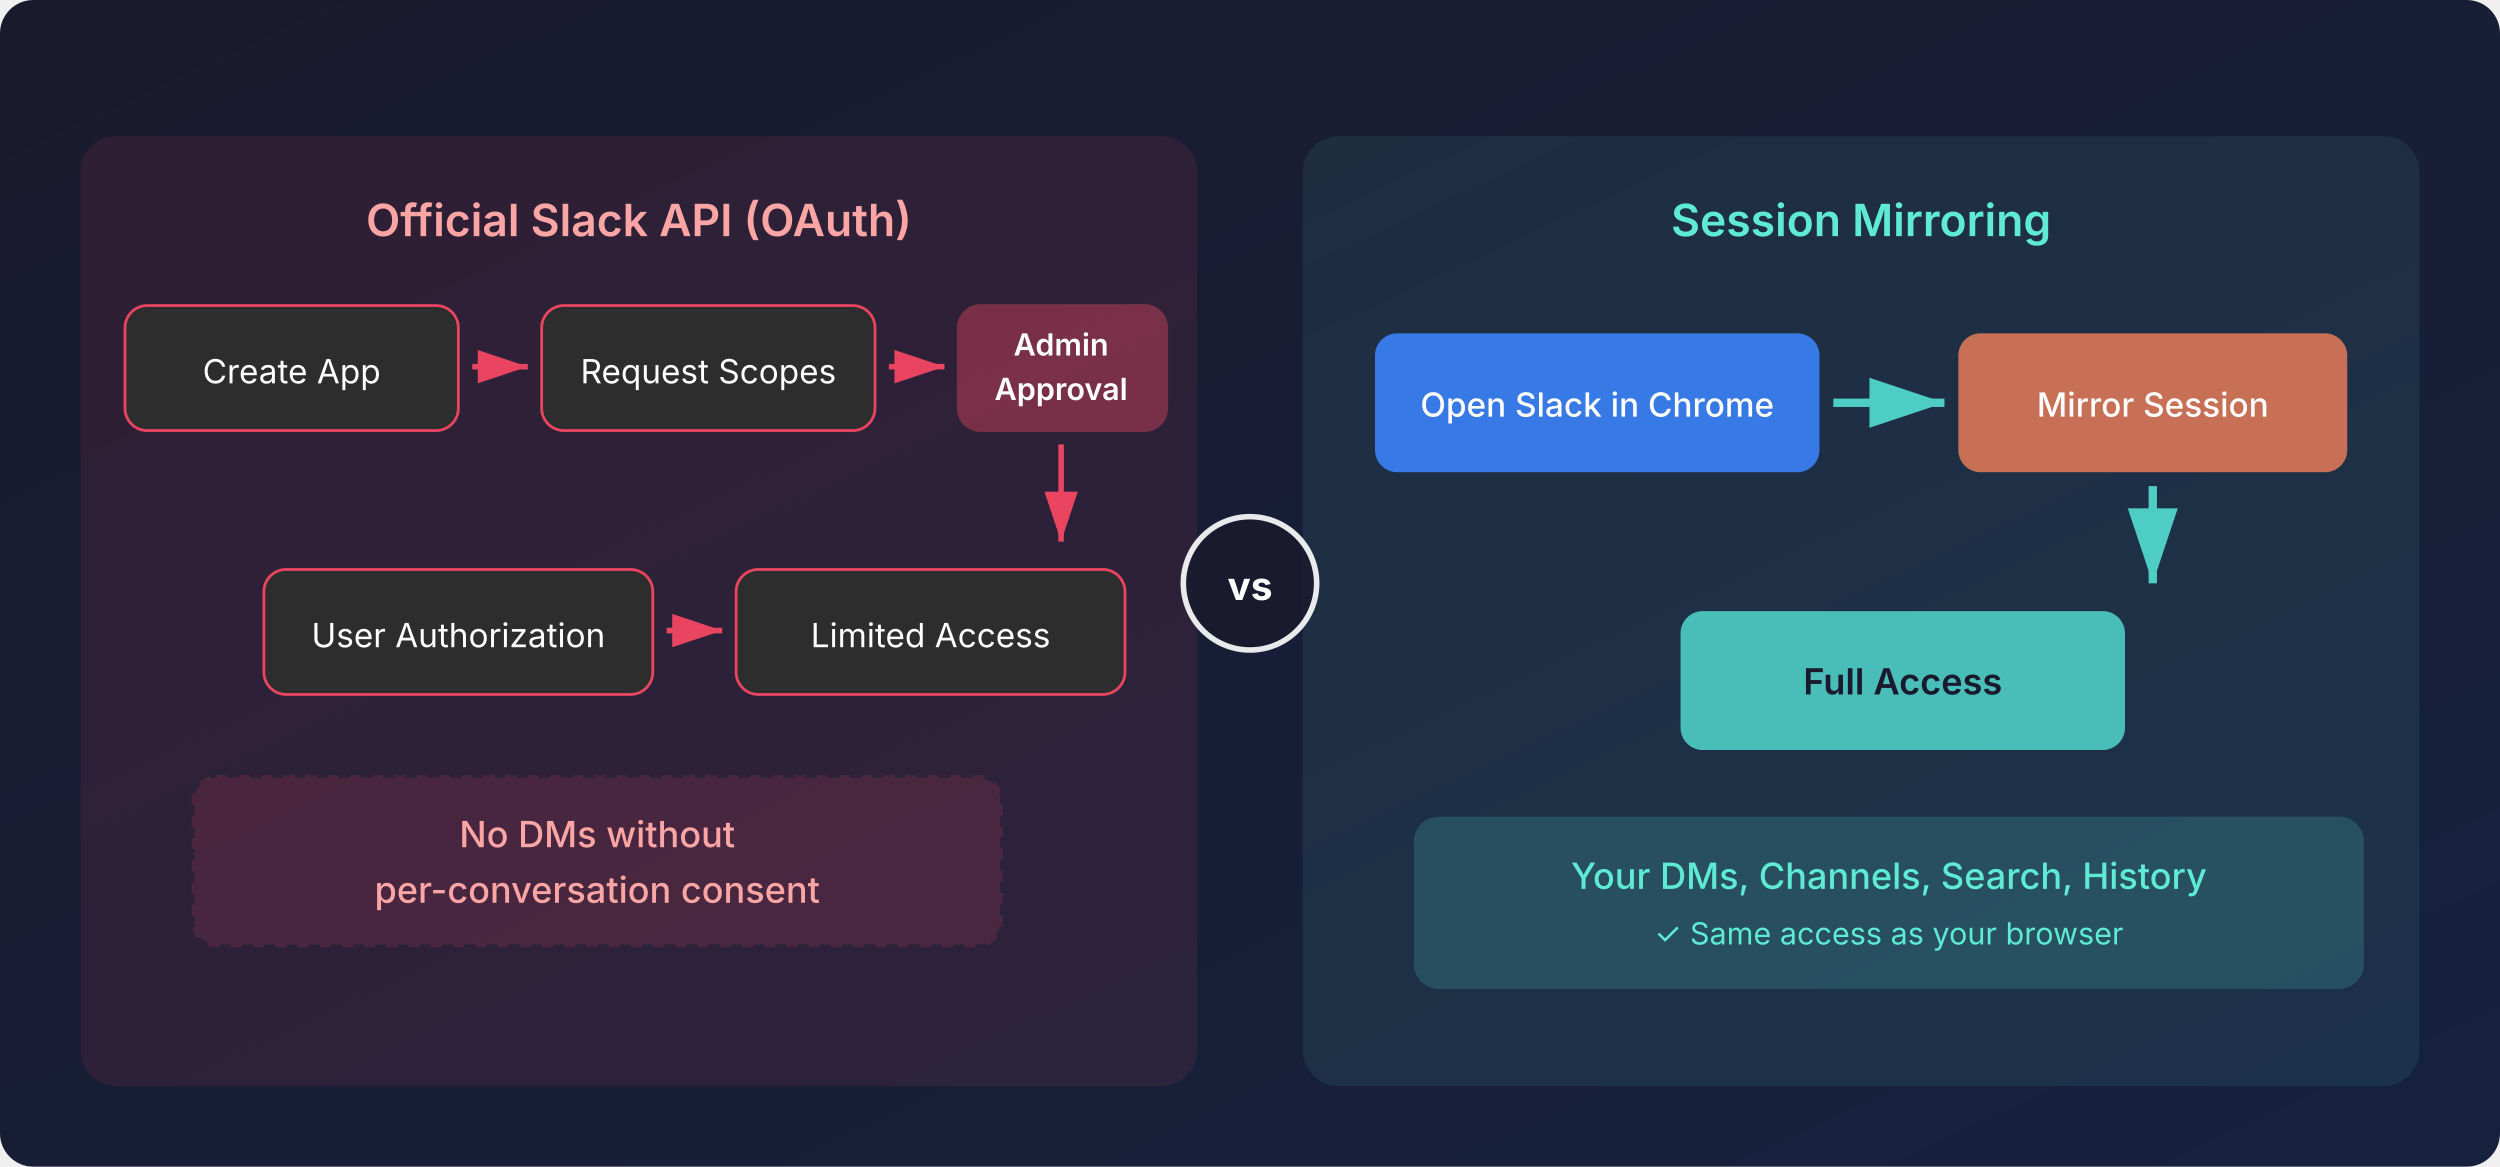
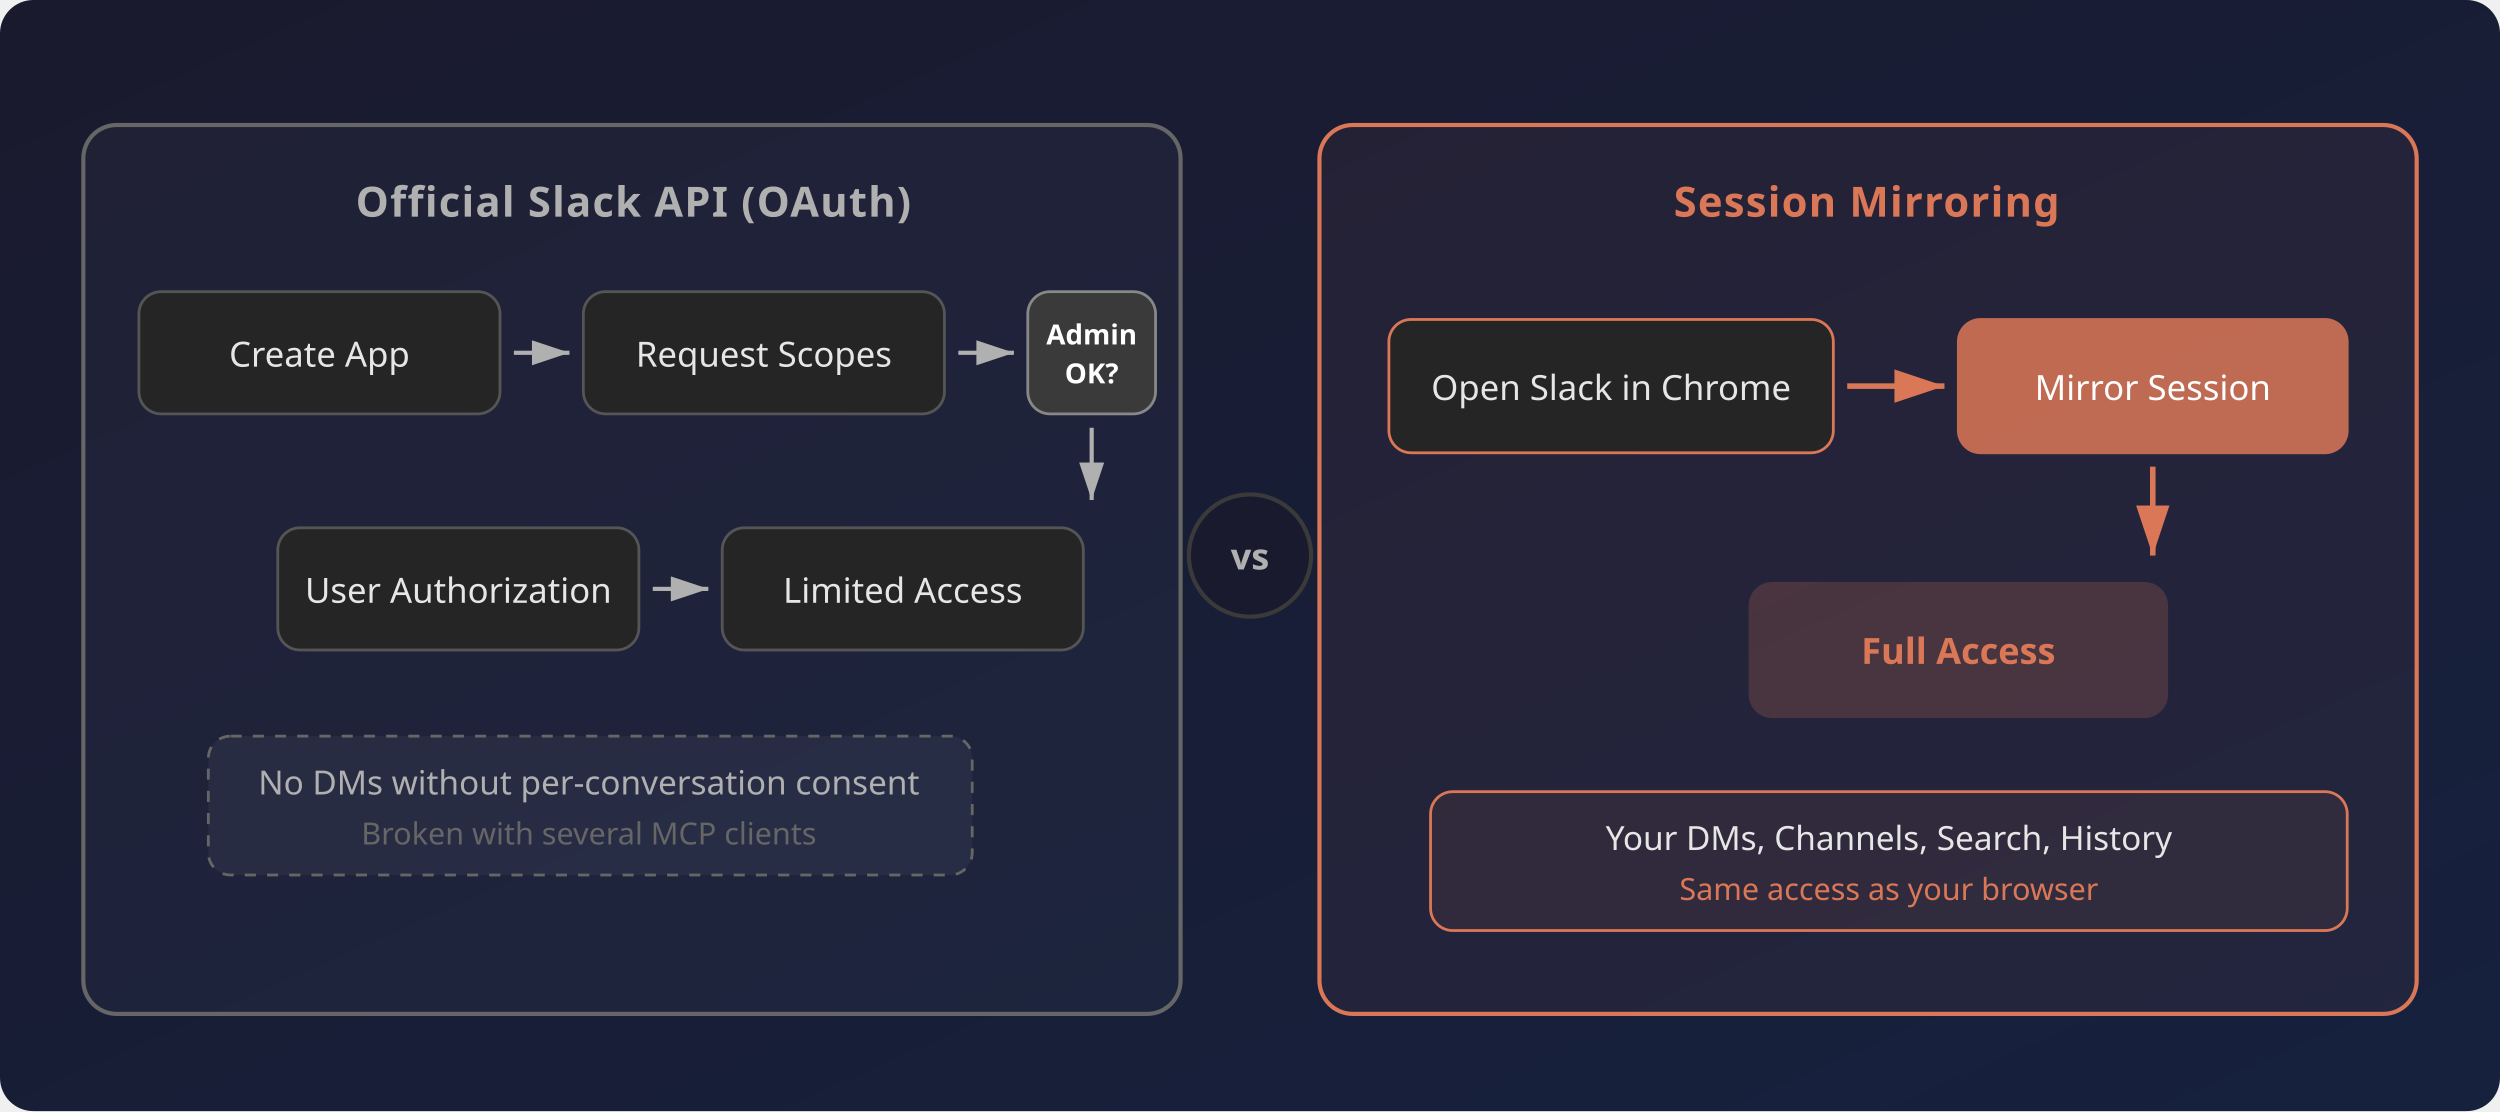
- <svg xmlns="http://www.w3.org/2000/svg" viewBox="0 0 900 420">
+ <svg xmlns="http://www.w3.org/2000/svg" viewBox="0 0 900 400">
  <defs>
    <linearGradient id="bgGrad2" x1="0%" y1="0%" x2="100%" y2="100%">
      <stop offset="0%" style="stop-color:#1a1a2e" />
      <stop offset="100%" style="stop-color:#16213e" />
    </linearGradient>
-     <marker id="arrowRed2" markerWidth="10" markerHeight="10" refX="9" refY="3" orient="auto">
-       <path d="M0,0 L0,6 L9,3 z" fill="#e94560" />
+     <marker id="arrowMuted" markerWidth="10" markerHeight="10" refX="9" refY="3" orient="auto">
+       <path d="M0,0 L0,6 L9,3 z" fill="#b0b0b0" />
    </marker>
-     <marker id="arrowTeal2" markerWidth="10" markerHeight="10" refX="9" refY="3" orient="auto">
-       <path d="M0,0 L0,6 L9,3 z" fill="#4ecdc4" />
+     <marker id="arrowOrange" markerWidth="10" markerHeight="10" refX="9" refY="3" orient="auto">
+       <path d="M0,0 L0,6 L9,3 z" fill="#da7756" />
    </marker>
  </defs>
-   <rect width="900" height="420" fill="url(#bgGrad2)" rx="12" />
-   <rect x="30" y="50" width="400" height="340" rx="12" fill="#e94560" opacity="0.1" stroke="#e94560" stroke-width="2" />
-   <text x="230" y="85" text-anchor="middle" fill="#fca5a5" font-family="system-ui, -apple-system, sans-serif" font-size="16" font-weight="600">Official Slack API (OAuth)</text>
-   <rect x="45" y="110" width="120" height="45" rx="8" fill="#2d2d2d" stroke="#e94560" stroke-width="1" />
-   <text x="105" y="138" text-anchor="middle" fill="#ffffff" font-family="system-ui, -apple-system, sans-serif" font-size="12">Create App</text>
-   <path d="M 170 132 L 190 132" stroke="#e94560" stroke-width="2" marker-end="url(#arrowRed2)" />
-   <rect x="195" y="110" width="120" height="45" rx="8" fill="#2d2d2d" stroke="#e94560" stroke-width="1" />
-   <text x="255" y="138" text-anchor="middle" fill="#ffffff" font-family="system-ui, -apple-system, sans-serif" font-size="12">Request Scopes</text>
-   <path d="M 320 132 L 340 132" stroke="#e94560" stroke-width="2" marker-end="url(#arrowRed2)" />
-   <rect x="345" y="110" width="75" height="45" rx="8" fill="#e94560" opacity="0.4" stroke="#e94560" stroke-width="1" />
-   <text x="382" y="128" text-anchor="middle" fill="#ffffff" font-family="system-ui, -apple-system, sans-serif" font-size="11" font-weight="600">Admin</text>
-   <text x="382" y="144" text-anchor="middle" fill="#ffffff" font-family="system-ui, -apple-system, sans-serif" font-size="11" font-weight="600">Approval</text>
-   <path d="M 382 160 L 382 195" stroke="#e94560" stroke-width="2" marker-end="url(#arrowRed2)" />
-   <rect x="95" y="205" width="140" height="45" rx="8" fill="#2d2d2d" stroke="#e94560" stroke-width="1" />
-   <text x="165" y="233" text-anchor="middle" fill="#ffffff" font-family="system-ui, -apple-system, sans-serif" font-size="12">User Authorization</text>
-   <path d="M 240 227 L 260 227" stroke="#e94560" stroke-width="2" marker-end="url(#arrowRed2)" />
-   <rect x="265" y="205" width="140" height="45" rx="8" fill="#2d2d2d" stroke="#e94560" stroke-width="1" />
-   <text x="335" y="233" text-anchor="middle" fill="#ffffff" font-family="system-ui, -apple-system, sans-serif" font-size="12">Limited Access</text>
-   <rect x="70" y="280" width="290" height="60" rx="8" fill="#e94560" opacity="0.15" stroke="#e94560" stroke-width="2" stroke-dasharray="4" />
-   <text x="215" y="305" text-anchor="middle" fill="#fca5a5" font-family="system-ui, -apple-system, sans-serif" font-size="13" font-weight="500">No DMs without</text>
-   <text x="215" y="325" text-anchor="middle" fill="#fca5a5" font-family="system-ui, -apple-system, sans-serif" font-size="13" font-weight="500">per-conversation consent</text>
-   <rect x="470" y="50" width="400" height="340" rx="12" fill="#4ecdc4" opacity="0.1" stroke="#4ecdc4" stroke-width="2" />
-   <text x="670" y="85" text-anchor="middle" fill="#5eead4" font-family="system-ui, -apple-system, sans-serif" font-size="16" font-weight="600">Session Mirroring</text>
-   <rect x="495" y="120" width="160" height="50" rx="8" fill="#3b82f6" opacity="0.9" />
-   <text x="575" y="150" text-anchor="middle" fill="#ffffff" font-family="system-ui, -apple-system, sans-serif" font-size="12" font-weight="500">Open Slack in Chrome</text>
-   <path d="M 660 145 L 700 145" stroke="#4ecdc4" stroke-width="3" marker-end="url(#arrowTeal2)" />
-   <rect x="705" y="120" width="140" height="50" rx="8" fill="#da7756" opacity="0.9" />
-   <text x="775" y="150" text-anchor="middle" fill="#ffffff" font-family="system-ui, -apple-system, sans-serif" font-size="12" font-weight="500">Mirror Session</text>
-   <path d="M 775 175 L 775 210" stroke="#4ecdc4" stroke-width="3" marker-end="url(#arrowTeal2)" />
-   <rect x="605" y="220" width="160" height="50" rx="8" fill="#4ecdc4" opacity="0.9" />
-   <text x="685" y="250" text-anchor="middle" fill="#1a1a2e" font-family="system-ui, -apple-system, sans-serif" font-size="13" font-weight="600">Full Access</text>
-   <rect x="510" y="295" width="340" height="60" rx="8" fill="#4ecdc4" opacity="0.2" stroke="#4ecdc4" stroke-width="2" />
-   <text x="680" y="320" text-anchor="middle" fill="#5eead4" font-family="system-ui, -apple-system, sans-serif" font-size="13" font-weight="500">Your DMs, Channels, Search, History</text>
-   <text x="680" y="340" text-anchor="middle" fill="#5eead4" font-family="system-ui, -apple-system, sans-serif" font-size="11">✓ Same access as your browser</text>
-   <circle cx="450" cy="210" r="24" fill="#1a1a2e" stroke="#ffffff" stroke-width="2" opacity="0.9" />
-   <text x="450" y="216" text-anchor="middle" fill="#ffffff" font-family="system-ui, -apple-system, sans-serif" font-size="14" font-weight="700">vs</text>
+   <rect width="900" height="400" fill="url(#bgGrad2)" rx="12" />
+   <rect x="30" y="45" width="395" height="320" rx="12" fill="rgba(255,255,255,0.03)" stroke="#666666" stroke-width="1.5" />
+   <text x="228" y="78" text-anchor="middle" fill="#b0b0b0" font-family="'Space Grotesk', 'Segoe UI', sans-serif" font-size="15" font-weight="600" letter-spacing="0.03em">Official Slack API (OAuth)</text>
+   <rect x="50" y="105" width="130" height="44" rx="8" fill="#252525" stroke="#555555" stroke-width="1" />
+   <text x="115" y="132" text-anchor="middle" fill="#e6e6e6" font-family="'IBM Plex Sans', 'Segoe UI', sans-serif" font-size="12.5">Create App</text>
+   <path d="M 185 127 L 205 127" stroke="#b0b0b0" stroke-width="1.5" marker-end="url(#arrowMuted)" />
+   <rect x="210" y="105" width="130" height="44" rx="8" fill="#252525" stroke="#555555" stroke-width="1" />
+   <text x="275" y="132" text-anchor="middle" fill="#e6e6e6" font-family="'IBM Plex Sans', 'Segoe UI', sans-serif" font-size="12.5">Request Scopes</text>
+   <path d="M 345 127 L 365 127" stroke="#b0b0b0" stroke-width="1.5" marker-end="url(#arrowMuted)" />
+   <rect x="370" y="105" width="46" height="44" rx="8" fill="#3a3a3a" stroke="#888888" stroke-width="1" />
+   <text x="393" y="124" text-anchor="middle" fill="#ffffff" font-family="'IBM Plex Sans', 'Segoe UI', sans-serif" font-size="10" font-weight="600">Admin</text>
+   <text x="393" y="138" text-anchor="middle" fill="#ffffff" font-family="'IBM Plex Sans', 'Segoe UI', sans-serif" font-size="10" font-weight="600">OK?</text>
+   <path d="M 393 154 L 393 180" stroke="#b0b0b0" stroke-width="1.5" marker-end="url(#arrowMuted)" />
+   <rect x="100" y="190" width="130" height="44" rx="8" fill="#252525" stroke="#555555" stroke-width="1" />
+   <text x="165" y="217" text-anchor="middle" fill="#e6e6e6" font-family="'IBM Plex Sans', 'Segoe UI', sans-serif" font-size="12.5">User Authorization</text>
+   <path d="M 235 212 L 255 212" stroke="#b0b0b0" stroke-width="1.5" marker-end="url(#arrowMuted)" />
+   <rect x="260" y="190" width="130" height="44" rx="8" fill="#252525" stroke="#555555" stroke-width="1" />
+   <text x="325" y="217" text-anchor="middle" fill="#e6e6e6" font-family="'IBM Plex Sans', 'Segoe UI', sans-serif" font-size="12.5">Limited Access</text>
+   <rect x="75" y="265" width="275" height="50" rx="8" fill="rgba(255,255,255,0.04)" stroke="#666666" stroke-width="1" stroke-dasharray="4" />
+   <text x="212" y="286" text-anchor="middle" fill="#b0b0b0" font-family="'IBM Plex Sans', 'Segoe UI', sans-serif" font-size="12">No DMs without per-conversation consent</text>
+   <text x="212" y="304" text-anchor="middle" fill="#666666" font-family="'IBM Plex Sans', 'Segoe UI', sans-serif" font-size="11">Broken with several MCP clients</text>
+   <rect x="475" y="45" width="395" height="320" rx="12" fill="rgba(218,119,86,0.06)" stroke="#da7756" stroke-width="1.5" />
+   <text x="672" y="78" text-anchor="middle" fill="#da7756" font-family="'Space Grotesk', 'Segoe UI', sans-serif" font-size="15" font-weight="600" letter-spacing="0.03em">Session Mirroring</text>
+   <rect x="500" y="115" width="160" height="48" rx="8" fill="#252525" stroke="#da7756" stroke-width="1" />
+   <text x="580" y="144" text-anchor="middle" fill="#e6e6e6" font-family="'IBM Plex Sans', 'Segoe UI', sans-serif" font-size="12.5">Open Slack in Chrome</text>
+   <path d="M 665 139 L 700 139" stroke="#da7756" stroke-width="2" marker-end="url(#arrowOrange)" />
+   <rect x="705" y="115" width="140" height="48" rx="8" fill="#da7756" opacity="0.85" stroke="#da7756" stroke-width="1" />
+   <text x="775" y="144" text-anchor="middle" fill="#ffffff" font-family="'IBM Plex Sans', 'Segoe UI', sans-serif" font-size="12.5" font-weight="500">Mirror Session</text>
+   <path d="M 775 168 L 775 200" stroke="#da7756" stroke-width="2" marker-end="url(#arrowOrange)" />
+   <rect x="630" y="210" width="150" height="48" rx="8" fill="#da7756" opacity="0.2" stroke="#da7756" stroke-width="1" />
+   <text x="705" y="239" text-anchor="middle" fill="#da7756" font-family="'IBM Plex Sans', 'Segoe UI', sans-serif" font-size="13" font-weight="600">Full Access</text>
+   <rect x="515" y="285" width="330" height="50" rx="8" fill="rgba(218,119,86,0.08)" stroke="#da7756" stroke-width="1" />
+   <text x="680" y="306" text-anchor="middle" fill="#e6e6e6" font-family="'IBM Plex Sans', 'Segoe UI', sans-serif" font-size="12" font-weight="500">Your DMs, Channels, Search, History</text>
+   <text x="680" y="324" text-anchor="middle" fill="#da7756" font-family="'IBM Plex Sans', 'Segoe UI', sans-serif" font-size="11">Same access as your browser</text>
+   <circle cx="450" cy="200" r="22" fill="#1a1a2e" stroke="#3a3a3a" stroke-width="1.5" />
+   <text x="450" y="205" text-anchor="middle" fill="#b0b0b0" font-family="'Space Grotesk', 'Segoe UI', sans-serif" font-size="13" font-weight="600">vs</text>
</svg>
